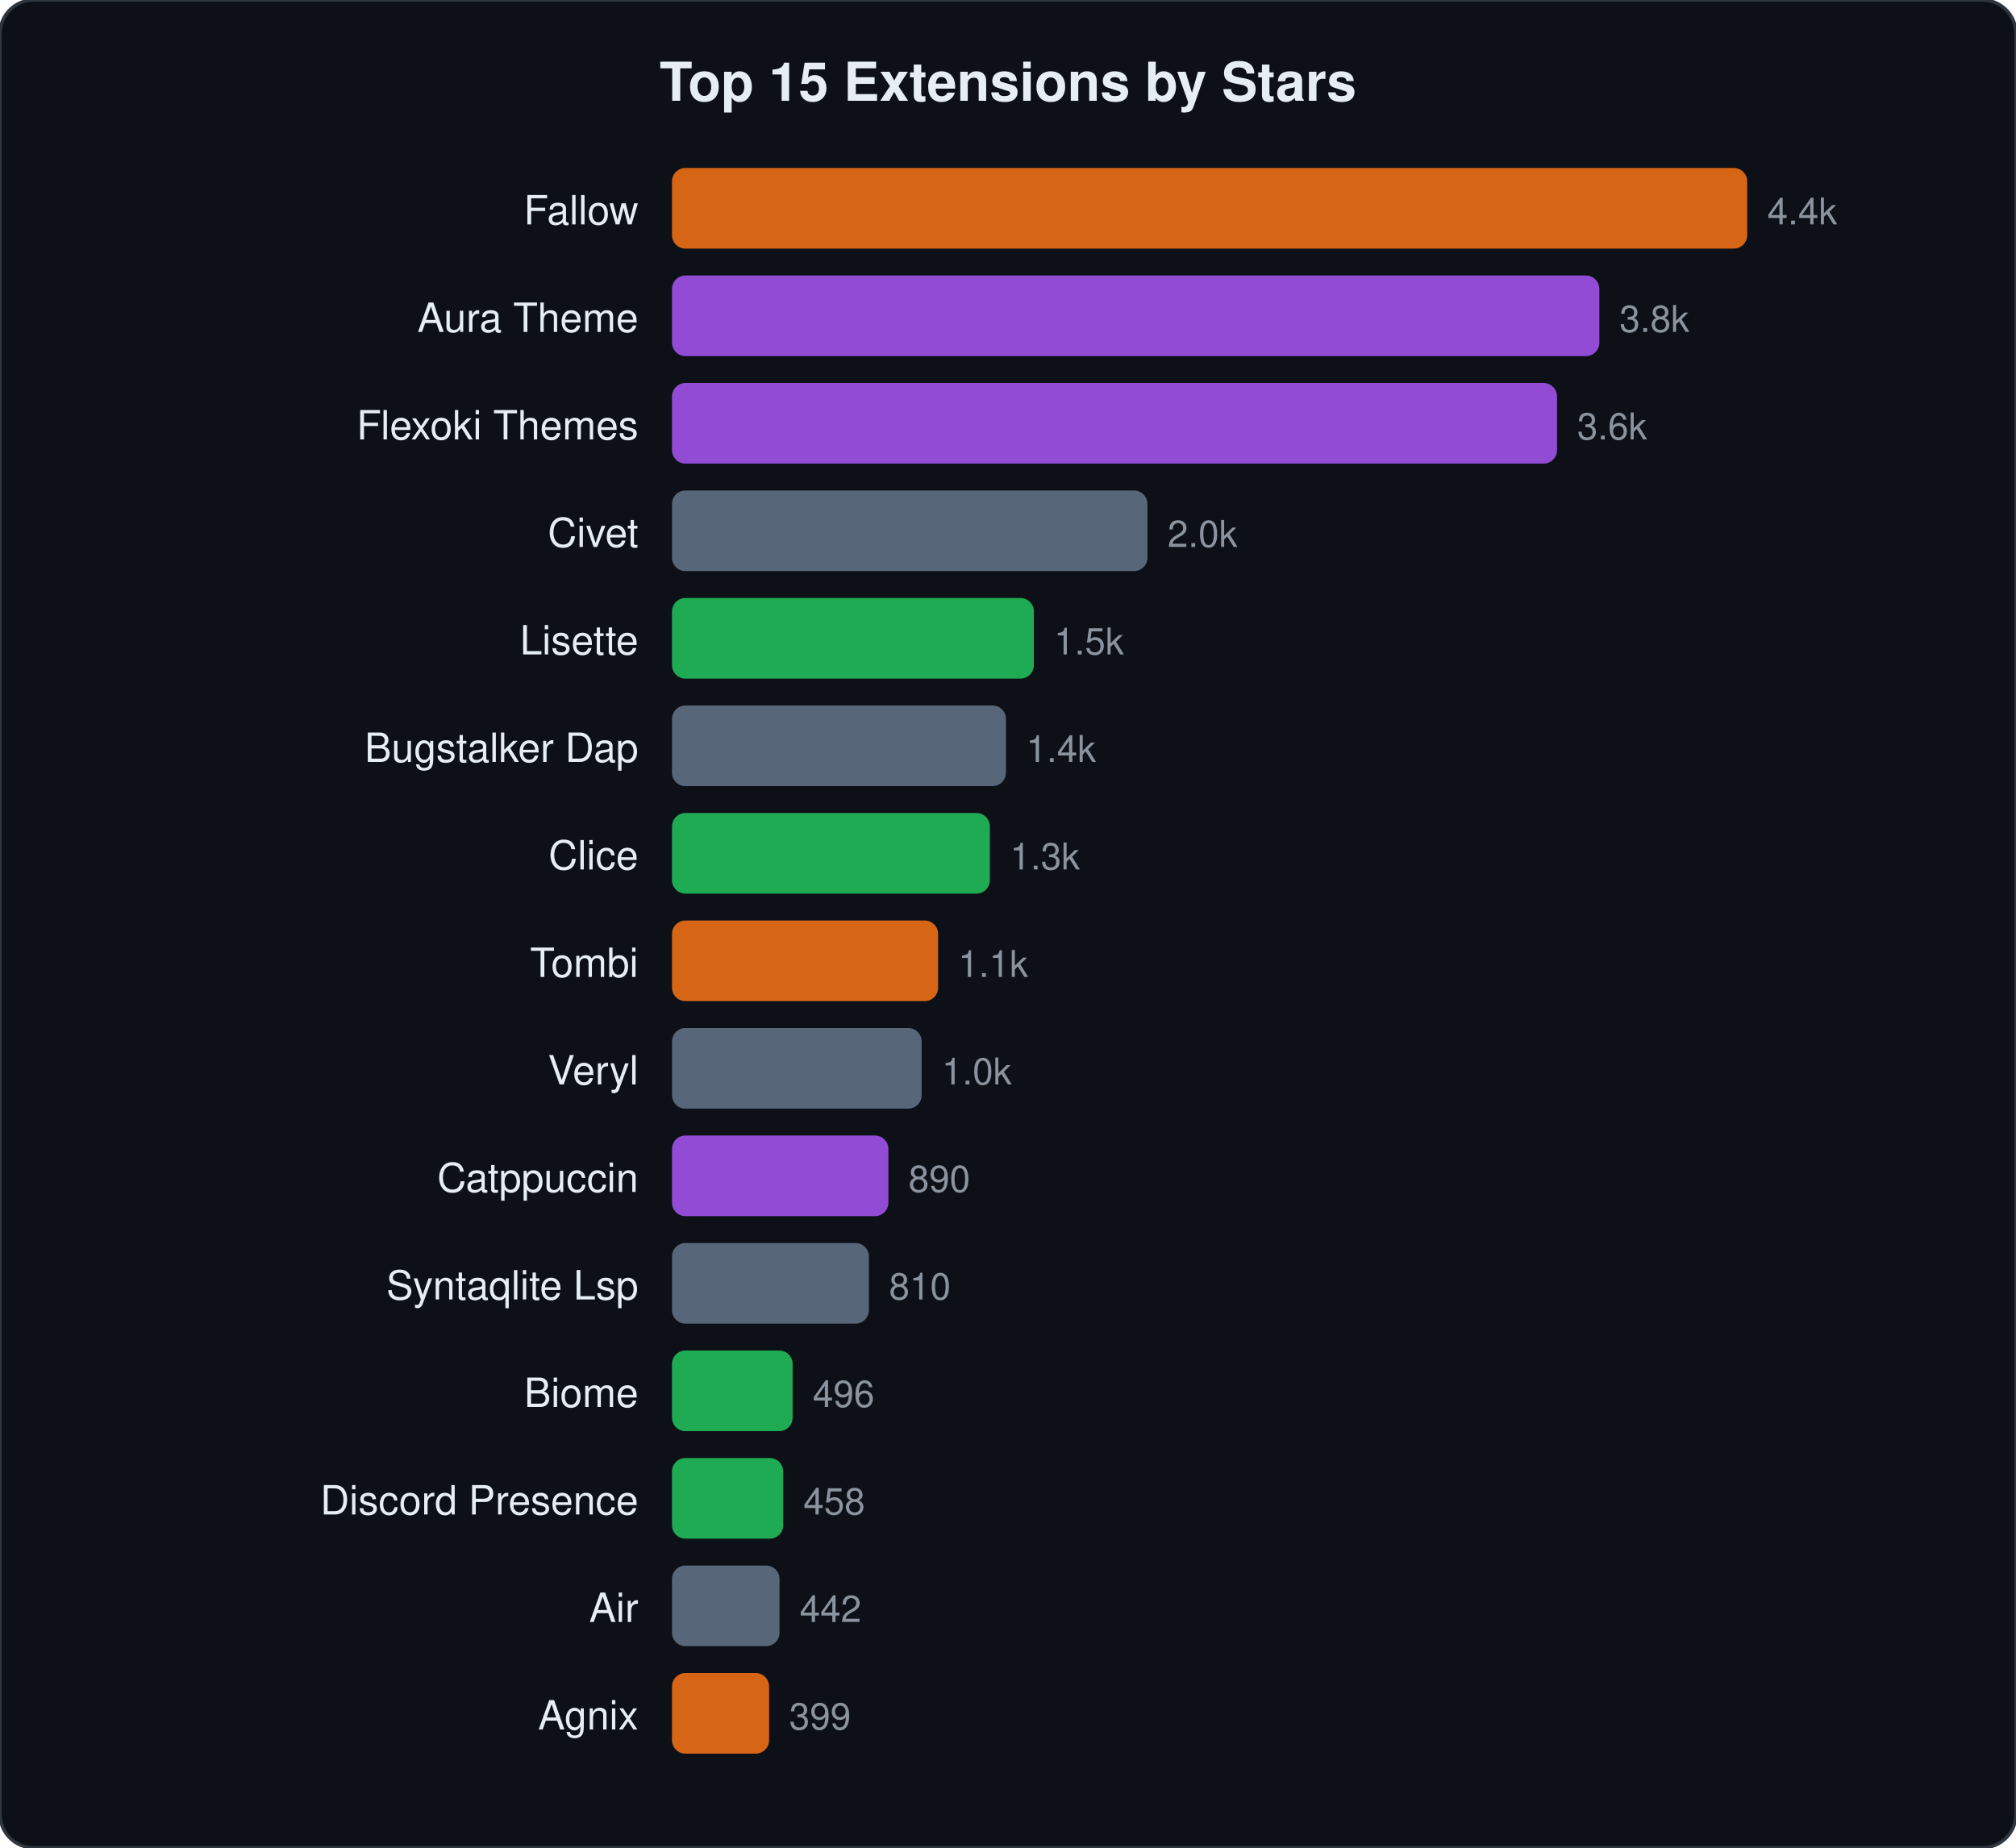
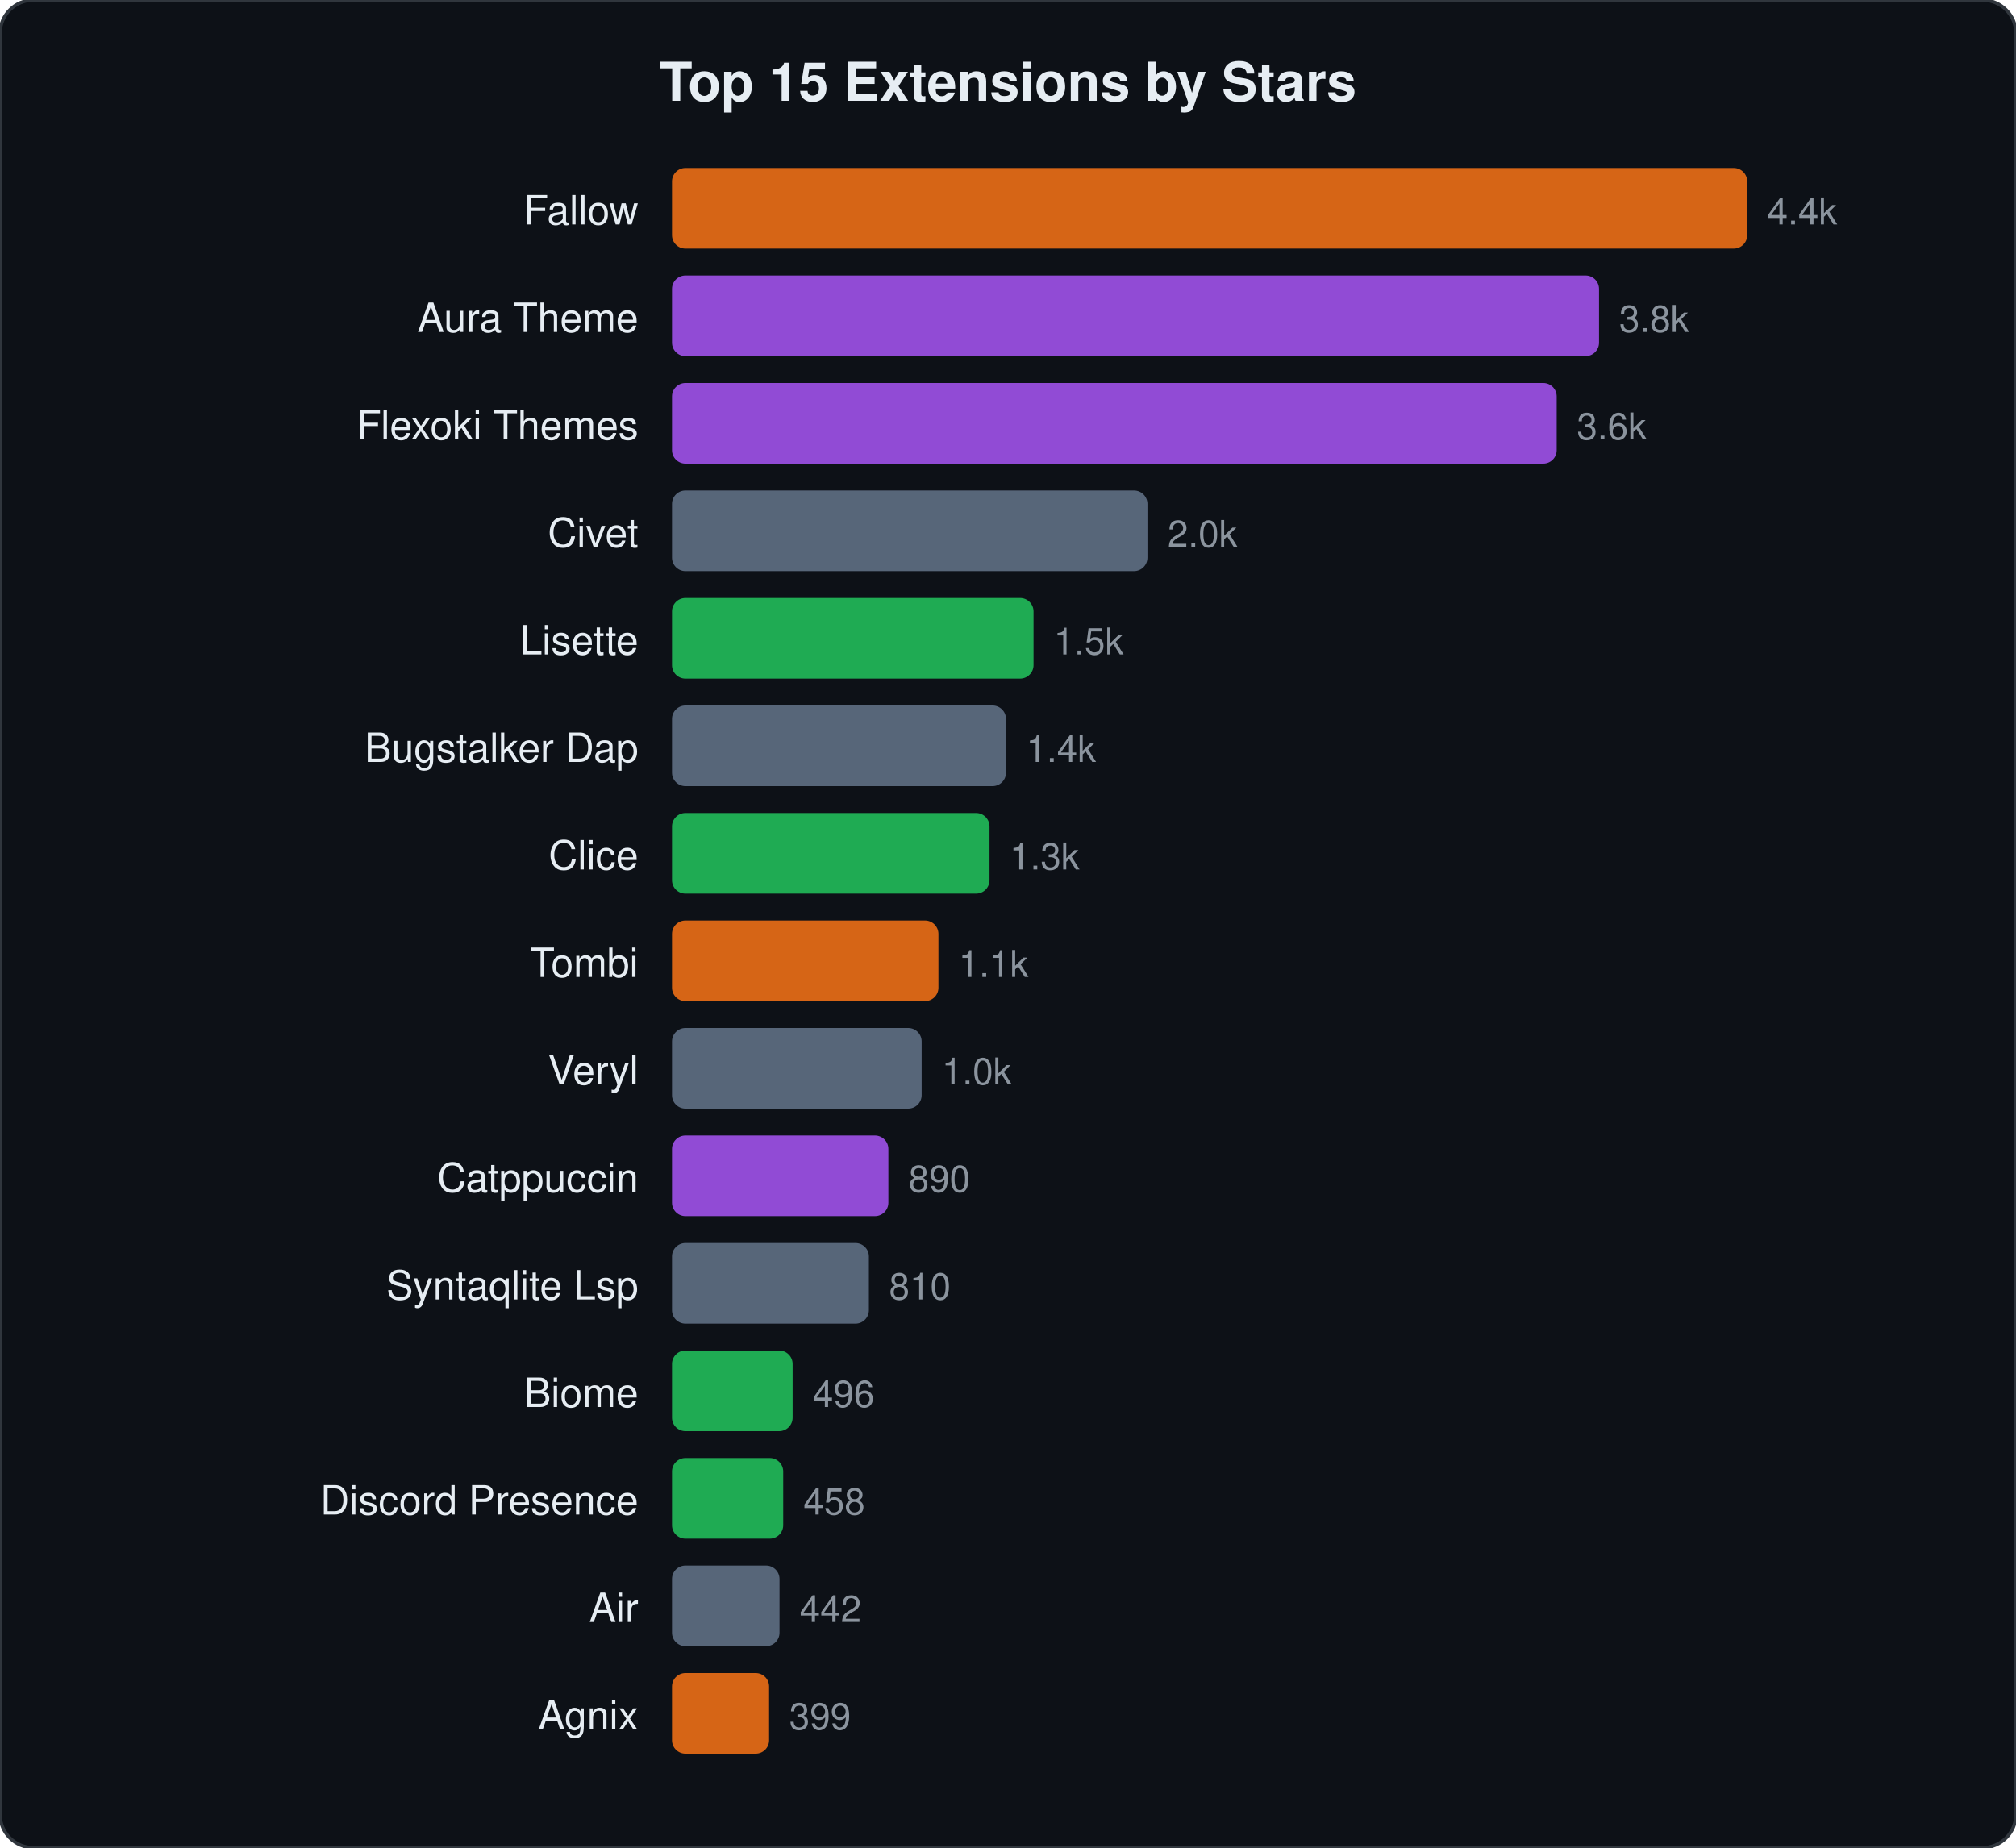
<svg xmlns="http://www.w3.org/2000/svg" viewBox="0 0 600 550" width="600" height="550">
  <style>text{font-family:-apple-system,BlinkMacSystemFont,"Segoe UI",Helvetica,Arial,sans-serif;fill:#e6edf3}.name{font-size:12px}.stars{font-size:11px;fill:#8b949e}.title{font-size:16px;font-weight:600}</style>
  <rect width="600" height="550" rx="10" fill="#0d1117" stroke="#30363d" stroke-width="1" />
  <text x="300" y="30" text-anchor="middle" class="title">Top 15 Extensions by Stars</text>
  <text x="190" y="66.8" text-anchor="end" class="name">Fallow</text>
  <rect x="200" y="50.0" width="320.0" height="24" rx="4" fill="#f97316" opacity="0.85" />
  <text x="526.0" y="66.8" class="stars">4.4k</text>
  <text x="190" y="98.8" text-anchor="end" class="name">Aura Theme</text>
-   <rect x="200" y="82.0" width="276.0" height="24" rx="4" fill="#a855f7" opacity="0.85" />
-   <text x="482.0" y="98.8" class="stars">3.8k</text>
+   <rect x="200" y="82.0" width="275.9" height="24" rx="4" fill="#a855f7" opacity="0.85" />
+   <text x="481.9" y="98.8" class="stars">3.8k</text>
  <text x="190" y="130.8" text-anchor="end" class="name">Flexoki Themes</text>
-   <rect x="200" y="114.0" width="263.4" height="24" rx="4" fill="#a855f7" opacity="0.85" />
-   <text x="469.4" y="130.8" class="stars">3.6k</text>
+   <rect x="200" y="114.0" width="263.3" height="24" rx="4" fill="#a855f7" opacity="0.85" />
+   <text x="469.3" y="130.8" class="stars">3.6k</text>
  <text x="190" y="162.8" text-anchor="end" class="name">Civet</text>
  <rect x="200" y="146.0" width="141.5" height="24" rx="4" fill="#64748b" opacity="0.85" />
  <text x="347.5" y="162.8" class="stars">2.0k</text>
  <text x="190" y="194.8" text-anchor="end" class="name">Lisette</text>
-   <rect x="200" y="178.0" width="107.7" height="24" rx="4" fill="#22c55e" opacity="0.85" />
-   <text x="313.7" y="194.8" class="stars">1.5k</text>
+   <rect x="200" y="178.0" width="107.6" height="24" rx="4" fill="#22c55e" opacity="0.85" />
+   <text x="313.6" y="194.8" class="stars">1.5k</text>
  <text x="190" y="226.8" text-anchor="end" class="name">Bugstalker Dap</text>
  <rect x="200" y="210.0" width="99.4" height="24" rx="4" fill="#64748b" opacity="0.85" />
  <text x="305.4" y="226.8" class="stars">1.4k</text>
  <text x="190" y="258.8" text-anchor="end" class="name">Clice</text>
-   <rect x="200" y="242.0" width="94.6" height="24" rx="4" fill="#22c55e" opacity="0.85" />
-   <text x="300.6" y="258.8" class="stars">1.3k</text>
+   <rect x="200" y="242.0" width="94.5" height="24" rx="4" fill="#22c55e" opacity="0.85" />
+   <text x="300.5" y="258.8" class="stars">1.3k</text>
  <text x="190" y="290.8" text-anchor="end" class="name">Tombi</text>
-   <rect x="200" y="274.0" width="79.2" height="24" rx="4" fill="#f97316" opacity="0.85" />
-   <text x="285.2" y="290.8" class="stars">1.1k</text>
+   <rect x="200" y="274.0" width="79.3" height="24" rx="4" fill="#f97316" opacity="0.85" />
+   <text x="285.3" y="290.8" class="stars">1.1k</text>
  <text x="190" y="322.8" text-anchor="end" class="name">Veryl</text>
  <rect x="200" y="306.0" width="74.3" height="24" rx="4" fill="#64748b" opacity="0.85" />
  <text x="280.3" y="322.8" class="stars">1.0k</text>
  <text x="190" y="354.8" text-anchor="end" class="name">Catppuccin</text>
  <rect x="200" y="338.0" width="64.4" height="24" rx="4" fill="#a855f7" opacity="0.85" />
  <text x="270.4" y="354.8" class="stars">890</text>
  <text x="190" y="386.8" text-anchor="end" class="name">Syntaqlite Lsp</text>
  <rect x="200" y="370.0" width="58.6" height="24" rx="4" fill="#64748b" opacity="0.85" />
  <text x="264.6" y="386.8" class="stars">810</text>
  <text x="190" y="418.8" text-anchor="end" class="name">Biome</text>
  <rect x="200" y="402.0" width="35.9" height="24" rx="4" fill="#22c55e" opacity="0.85" />
  <text x="241.9" y="418.8" class="stars">496</text>
  <text x="190" y="450.8" text-anchor="end" class="name">Discord Presence</text>
  <rect x="200" y="434.0" width="33.1" height="24" rx="4" fill="#22c55e" opacity="0.85" />
  <text x="239.1" y="450.8" class="stars">458</text>
  <text x="190" y="482.8" text-anchor="end" class="name">Air</text>
  <rect x="200" y="466.0" width="32.0" height="24" rx="4" fill="#64748b" opacity="0.85" />
  <text x="238.0" y="482.8" class="stars">442</text>
  <text x="190" y="514.8" text-anchor="end" class="name">Agnix</text>
  <rect x="200" y="498.0" width="28.9" height="24" rx="4" fill="#f97316" opacity="0.85" />
  <text x="234.9" y="514.8" class="stars">399</text>
</svg>
